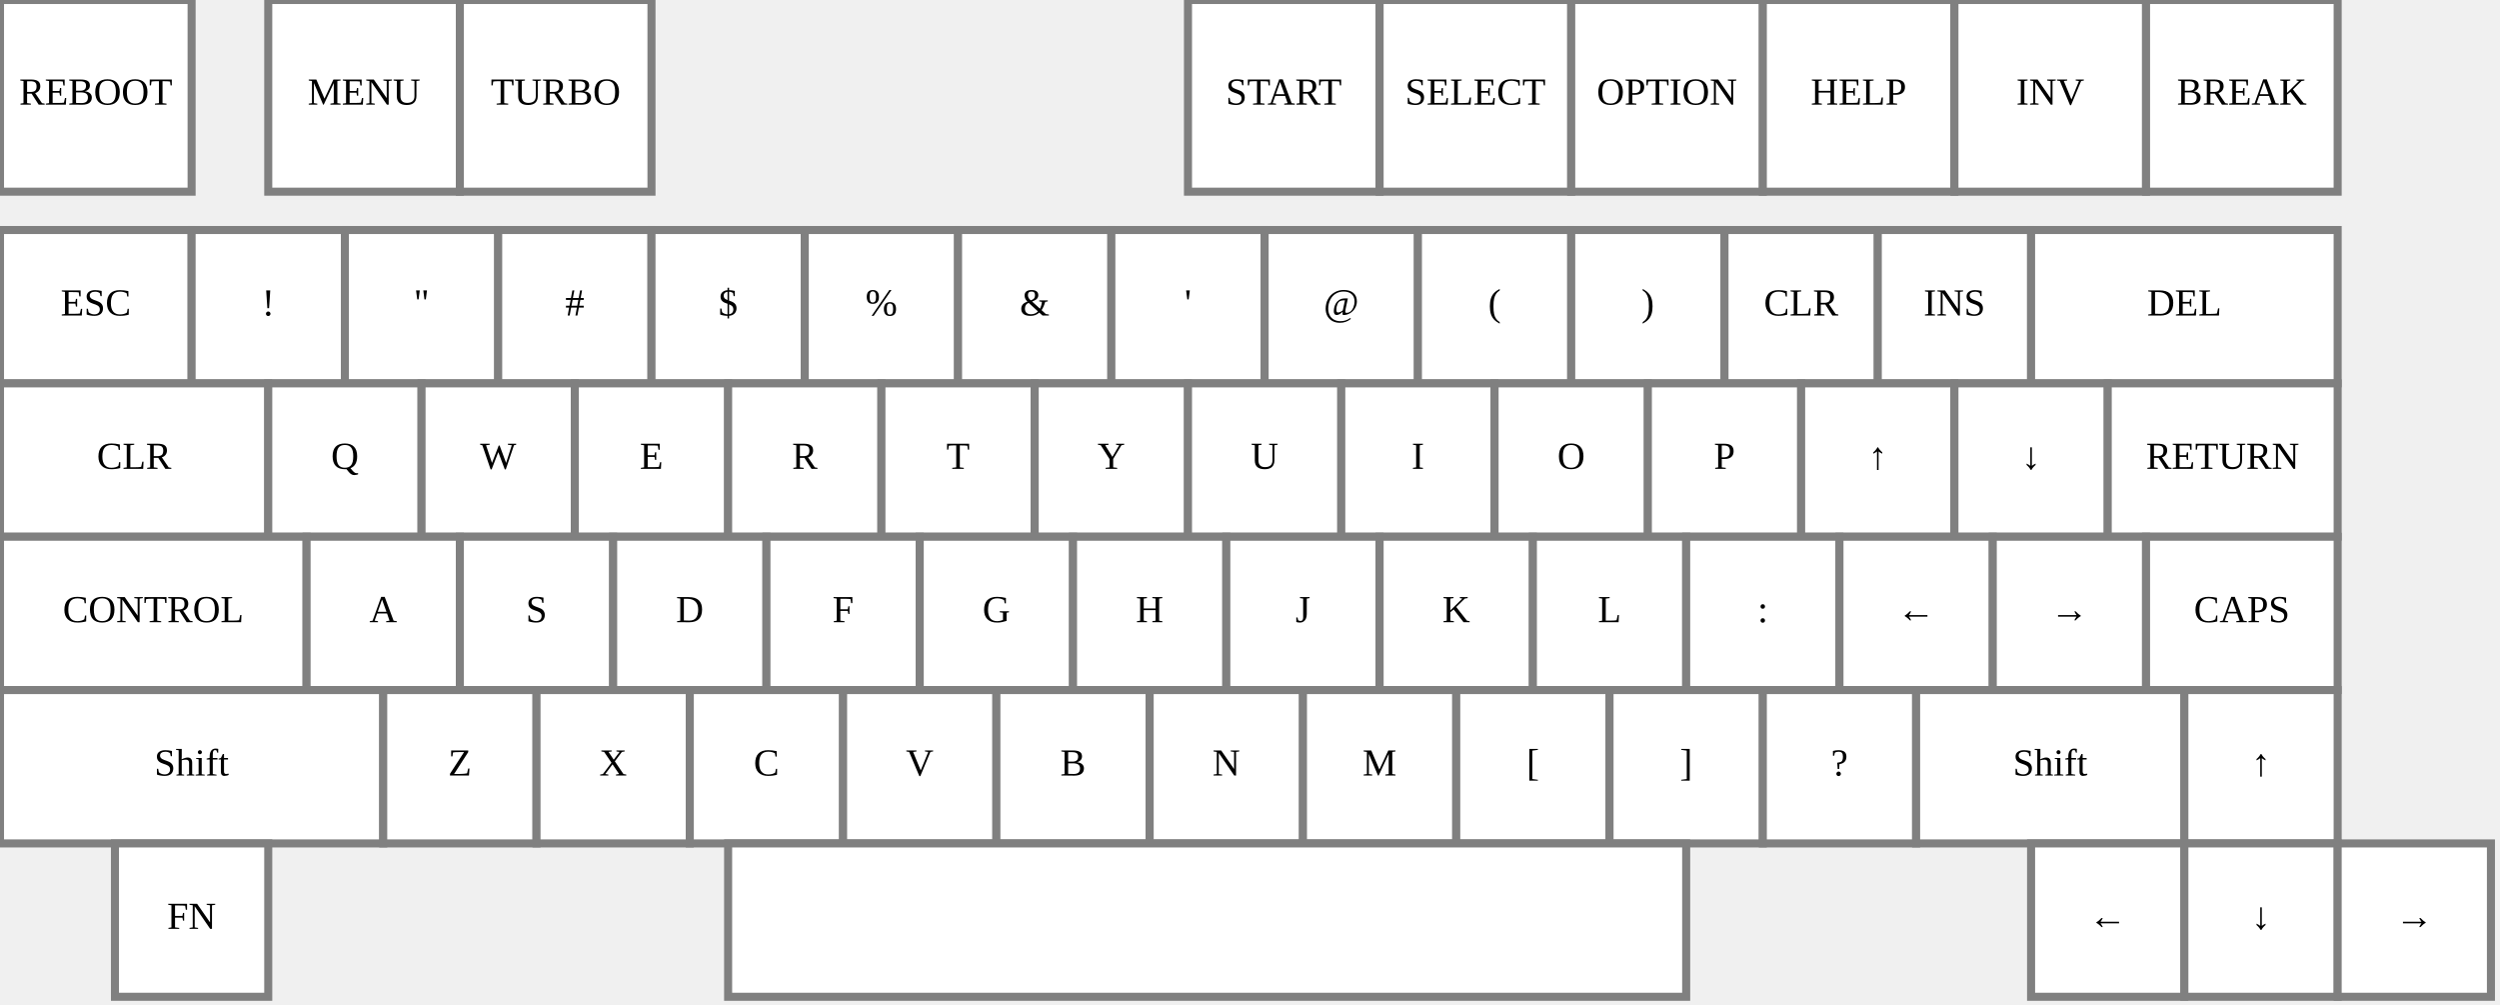
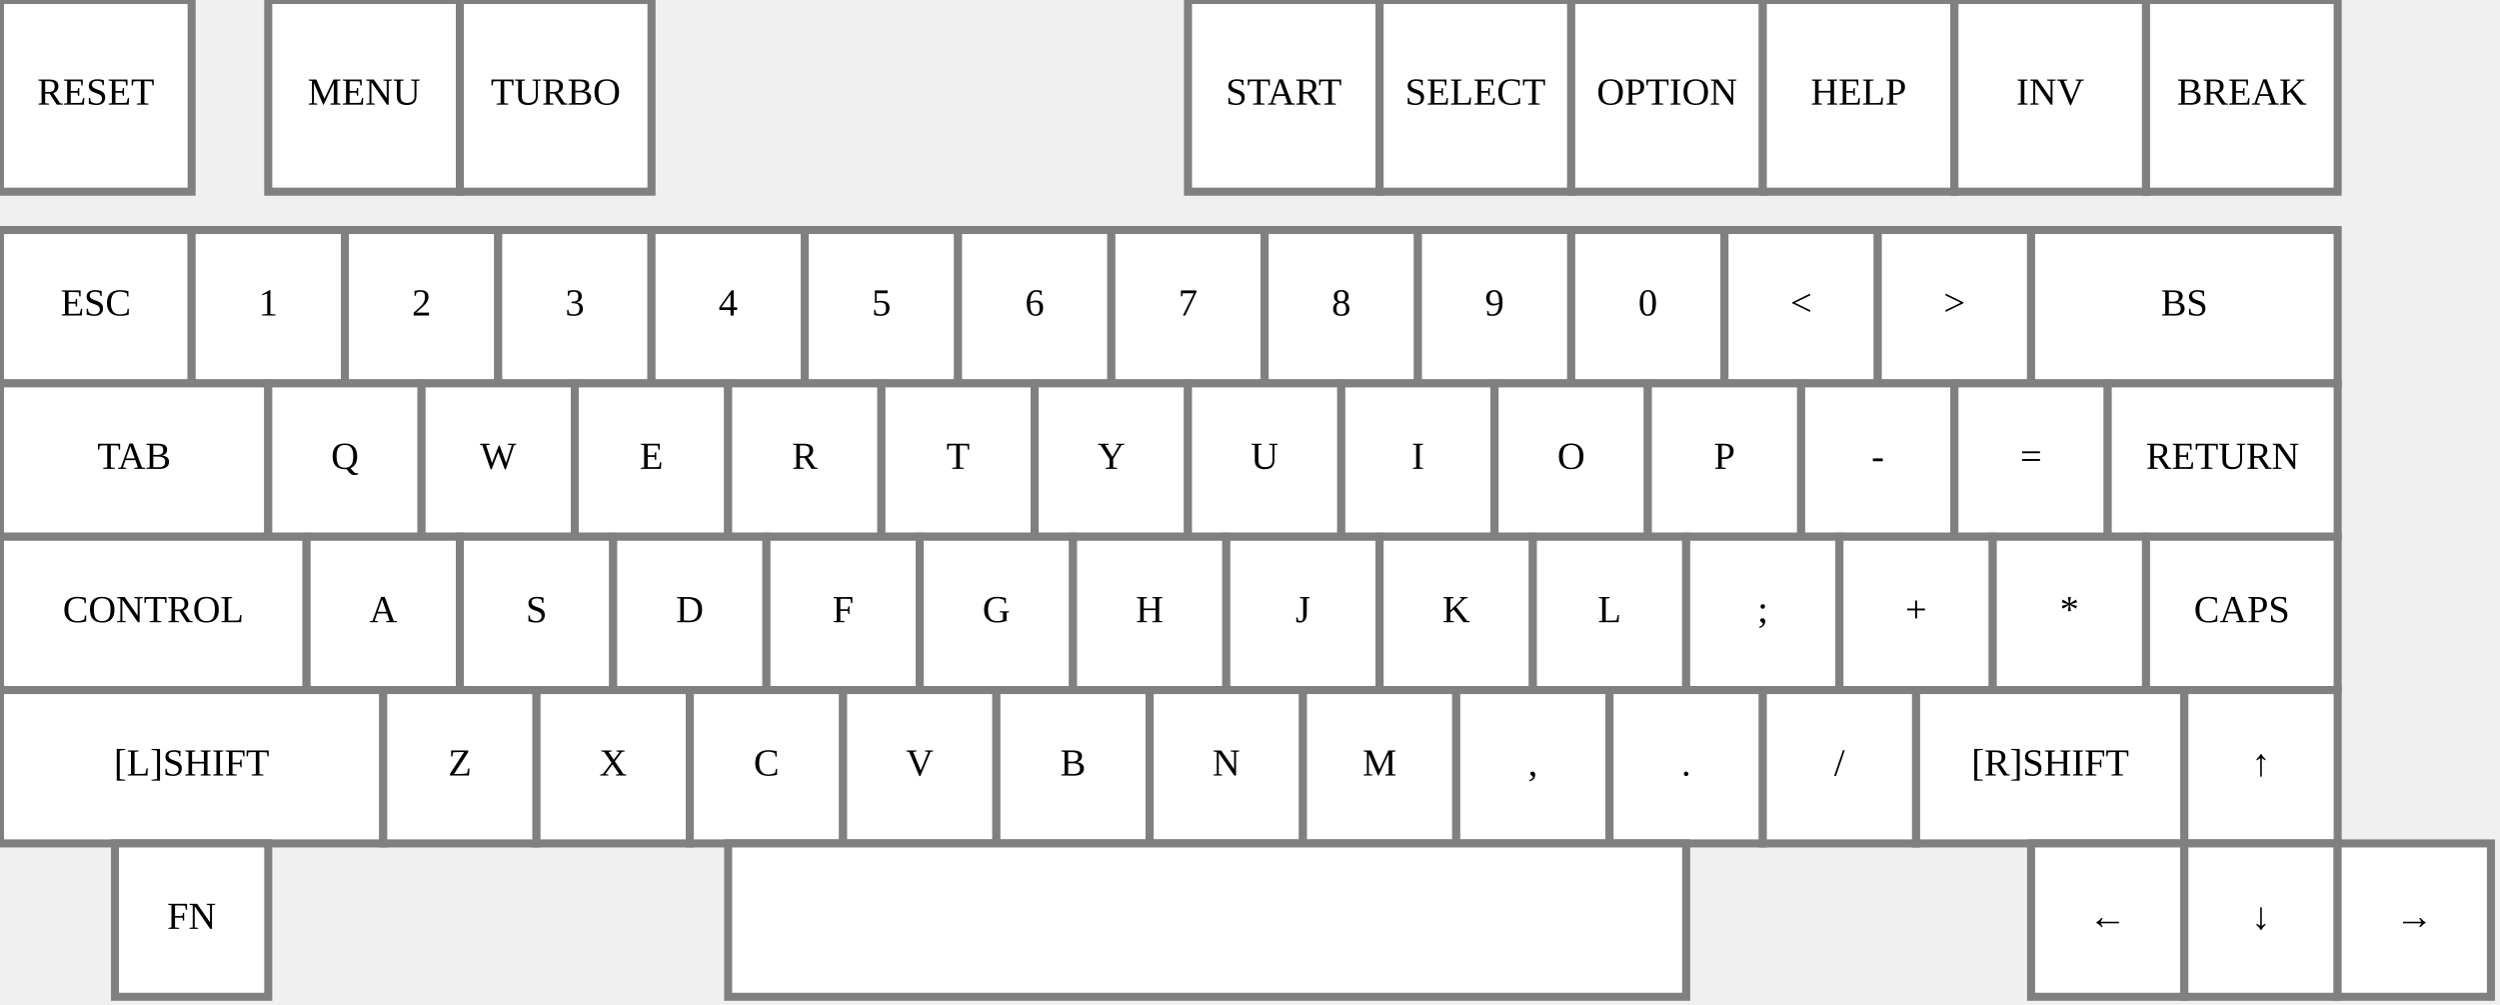
<svg xmlns="http://www.w3.org/2000/svg" baseProfile="full" height="100%" version="1.1" width="100%">
  <defs />
  <g fill="red" id="shapes">
    <rect fill="white" height="23.8mm" stroke="gray" stroke-width="1mm" width="23.8mm" x="0.0mm" y="0.0mm" />
    <rect fill="white" height="23.8mm" stroke="gray" stroke-width="1mm" width="23.8mm" x="33.32mm" y="0.0mm" />
    <rect fill="white" height="23.8mm" stroke="gray" stroke-width="1mm" width="23.8mm" x="57.12mm" y="0.0mm" />
    <rect fill="white" height="23.8mm" stroke="gray" stroke-width="1mm" width="23.8mm" x="147.56mm" y="0.0mm" />
    <rect fill="white" height="23.8mm" stroke="gray" stroke-width="1mm" width="23.8mm" x="171.36mm" y="0.0mm" />
    <rect fill="white" height="23.8mm" stroke="gray" stroke-width="1mm" width="23.8mm" x="195.16mm" y="0.0mm" />
    <rect fill="white" height="23.8mm" stroke="gray" stroke-width="1mm" width="23.8mm" x="218.96mm" y="0.0mm" />
    <rect fill="white" height="23.8mm" stroke="gray" stroke-width="1mm" width="23.8mm" x="242.76mm" y="0.0mm" />
    <rect fill="white" height="23.8mm" stroke="gray" stroke-width="1mm" width="23.8mm" x="266.56mm" y="0.0mm" />
    <rect fill="white" height="19.04mm" stroke="gray" stroke-width="1mm" width="23.8mm" x="0.0mm" y="28.56mm" />
    <rect fill="white" height="19.04mm" stroke="gray" stroke-width="1mm" width="19.04mm" x="23.8mm" y="28.56mm" />
    <rect fill="white" height="19.04mm" stroke="gray" stroke-width="1mm" width="19.04mm" x="42.84mm" y="28.56mm" />
    <rect fill="white" height="19.04mm" stroke="gray" stroke-width="1mm" width="19.04mm" x="61.88mm" y="28.56mm" />
    <rect fill="white" height="19.04mm" stroke="gray" stroke-width="1mm" width="19.04mm" x="80.92mm" y="28.56mm" />
    <rect fill="white" height="19.04mm" stroke="gray" stroke-width="1mm" width="19.04mm" x="99.96mm" y="28.56mm" />
    <rect fill="white" height="19.04mm" stroke="gray" stroke-width="1mm" width="19.04mm" x="119.0mm" y="28.56mm" />
    <rect fill="white" height="19.04mm" stroke="gray" stroke-width="1mm" width="19.04mm" x="138.04mm" y="28.56mm" />
    <rect fill="white" height="19.04mm" stroke="gray" stroke-width="1mm" width="19.04mm" x="157.08mm" y="28.56mm" />
    <rect fill="white" height="19.04mm" stroke="gray" stroke-width="1mm" width="19.04mm" x="176.12mm" y="28.56mm" />
    <rect fill="white" height="19.04mm" stroke="gray" stroke-width="1mm" width="19.04mm" x="195.16mm" y="28.56mm" />
    <rect fill="white" height="19.04mm" stroke="gray" stroke-width="1mm" width="19.04mm" x="214.2mm" y="28.56mm" />
    <rect fill="white" height="19.04mm" stroke="gray" stroke-width="1mm" width="19.04mm" x="233.24mm" y="28.56mm" />
    <rect fill="white" height="19.04mm" stroke="gray" stroke-width="1mm" width="38.08mm" x="252.28mm" y="28.56mm" />
    <rect fill="white" height="19.04mm" stroke="gray" stroke-width="1mm" width="33.32mm" x="0.0mm" y="47.6mm" />
    <rect fill="white" height="19.04mm" stroke="gray" stroke-width="1mm" width="19.04mm" x="33.32mm" y="47.6mm" />
    <rect fill="white" height="19.04mm" stroke="gray" stroke-width="1mm" width="19.04mm" x="52.36mm" y="47.6mm" />
    <rect fill="white" height="19.04mm" stroke="gray" stroke-width="1mm" width="19.04mm" x="71.4mm" y="47.6mm" />
    <rect fill="white" height="19.04mm" stroke="gray" stroke-width="1mm" width="19.04mm" x="90.44mm" y="47.6mm" />
    <rect fill="white" height="19.04mm" stroke="gray" stroke-width="1mm" width="19.04mm" x="109.48mm" y="47.6mm" />
    <rect fill="white" height="19.04mm" stroke="gray" stroke-width="1mm" width="19.04mm" x="128.52mm" y="47.6mm" />
    <rect fill="white" height="19.04mm" stroke="gray" stroke-width="1mm" width="19.04mm" x="147.56mm" y="47.6mm" />
    <rect fill="white" height="19.04mm" stroke="gray" stroke-width="1mm" width="19.04mm" x="166.6mm" y="47.6mm" />
    <rect fill="white" height="19.04mm" stroke="gray" stroke-width="1mm" width="19.04mm" x="185.64mm" y="47.6mm" />
    <rect fill="white" height="19.04mm" stroke="gray" stroke-width="1mm" width="19.04mm" x="204.68mm" y="47.6mm" />
    <rect fill="white" height="19.04mm" stroke="gray" stroke-width="1mm" width="19.04mm" x="223.72mm" y="47.6mm" />
    <rect fill="white" height="19.04mm" stroke="gray" stroke-width="1mm" width="19.04mm" x="242.76mm" y="47.6mm" />
    <rect fill="white" height="19.04mm" stroke="gray" stroke-width="1mm" width="28.56mm" x="261.8mm" y="47.6mm" />
    <rect fill="white" height="19.04mm" stroke="gray" stroke-width="1mm" width="38.08mm" x="0.0mm" y="66.64mm" />
    <rect fill="white" height="19.04mm" stroke="gray" stroke-width="1mm" width="19.04mm" x="38.08mm" y="66.64mm" />
    <rect fill="white" height="19.04mm" stroke="gray" stroke-width="1mm" width="19.04mm" x="57.12mm" y="66.64mm" />
    <rect fill="white" height="19.04mm" stroke="gray" stroke-width="1mm" width="19.04mm" x="76.16mm" y="66.64mm" />
    <rect fill="white" height="19.04mm" stroke="gray" stroke-width="1mm" width="19.04mm" x="95.2mm" y="66.64mm" />
    <rect fill="white" height="19.04mm" stroke="gray" stroke-width="1mm" width="19.04mm" x="114.24mm" y="66.64mm" />
    <rect fill="white" height="19.04mm" stroke="gray" stroke-width="1mm" width="19.04mm" x="133.28mm" y="66.64mm" />
    <rect fill="white" height="19.04mm" stroke="gray" stroke-width="1mm" width="19.04mm" x="152.32mm" y="66.64mm" />
    <rect fill="white" height="19.04mm" stroke="gray" stroke-width="1mm" width="19.04mm" x="171.36mm" y="66.64mm" />
    <rect fill="white" height="19.04mm" stroke="gray" stroke-width="1mm" width="19.04mm" x="190.4mm" y="66.64mm" />
    <rect fill="white" height="19.04mm" stroke="gray" stroke-width="1mm" width="19.04mm" x="209.44mm" y="66.64mm" />
    <rect fill="white" height="19.04mm" stroke="gray" stroke-width="1mm" width="19.04mm" x="228.48mm" y="66.64mm" />
    <rect fill="white" height="19.04mm" stroke="gray" stroke-width="1mm" width="19.04mm" x="247.52mm" y="66.64mm" />
    <rect fill="white" height="19.04mm" stroke="gray" stroke-width="1mm" width="23.8mm" x="266.56mm" y="66.64mm" />
    <rect fill="white" height="19.04mm" stroke="gray" stroke-width="1mm" width="47.6mm" x="0.0mm" y="85.68mm" />
    <rect fill="white" height="19.04mm" stroke="gray" stroke-width="1mm" width="19.04mm" x="47.6mm" y="85.68mm" />
    <rect fill="white" height="19.04mm" stroke="gray" stroke-width="1mm" width="19.04mm" x="66.64mm" y="85.68mm" />
    <rect fill="white" height="19.04mm" stroke="gray" stroke-width="1mm" width="19.04mm" x="85.68mm" y="85.68mm" />
    <rect fill="white" height="19.04mm" stroke="gray" stroke-width="1mm" width="19.04mm" x="104.72mm" y="85.68mm" />
    <rect fill="white" height="19.04mm" stroke="gray" stroke-width="1mm" width="19.04mm" x="123.76mm" y="85.68mm" />
    <rect fill="white" height="19.04mm" stroke="gray" stroke-width="1mm" width="19.04mm" x="142.8mm" y="85.68mm" />
    <rect fill="white" height="19.04mm" stroke="gray" stroke-width="1mm" width="19.04mm" x="161.84mm" y="85.68mm" />
    <rect fill="white" height="19.04mm" stroke="gray" stroke-width="1mm" width="19.04mm" x="180.88mm" y="85.68mm" />
    <rect fill="white" height="19.04mm" stroke="gray" stroke-width="1mm" width="19.04mm" x="199.92mm" y="85.68mm" />
    <rect fill="white" height="19.04mm" stroke="gray" stroke-width="1mm" width="19.04mm" x="218.96mm" y="85.68mm" />
    <rect fill="white" height="19.04mm" stroke="gray" stroke-width="1mm" width="33.32mm" x="238.0mm" y="85.68mm" />
    <rect fill="white" height="19.04mm" stroke="gray" stroke-width="1mm" width="19.04mm" x="271.32mm" y="85.68mm" />
    <rect fill="white" height="19.04mm" stroke="gray" stroke-width="1mm" width="19.04mm" x="14.28mm" y="104.72mm" />
    <rect fill="white" height="19.04mm" stroke="gray" stroke-width="1mm" width="119.0mm" x="90.44mm" y="104.72mm" />
    <rect fill="white" height="19.04mm" stroke="gray" stroke-width="1mm" width="19.04mm" x="252.28mm" y="104.72mm" />
    <rect fill="white" height="19.04mm" stroke="gray" stroke-width="1mm" width="19.04mm" x="271.32mm" y="104.72mm" />
    <rect fill="white" height="19.04mm" stroke="gray" stroke-width="1mm" width="19.04mm" x="290.36mm" y="104.72mm" />
  </g>
  <g fill="black" font-size="4.76mm">
-     <text dominant-baseline="middle" style="text-shadow: 2px 2px;" text-anchor="middle" x="11.9mm" y="11.9mm">REBOOT</text>
+     <text dominant-baseline="middle" style="text-shadow: 2px 2px;" text-anchor="middle" x="11.9mm" y="11.9mm">RESET</text>
    <text dominant-baseline="middle" style="text-shadow: 2px 2px;" text-anchor="middle" x="45.22mm" y="11.9mm">MENU</text>
    <text dominant-baseline="middle" style="text-shadow: 2px 2px;" text-anchor="middle" x="69.02mm" y="11.9mm">TURBO</text>
    <text dominant-baseline="middle" style="text-shadow: 2px 2px;" text-anchor="middle" x="159.46mm" y="11.9mm">START</text>
    <text dominant-baseline="middle" style="text-shadow: 2px 2px;" text-anchor="middle" x="183.26mm" y="11.9mm">SELECT</text>
    <text dominant-baseline="middle" style="text-shadow: 2px 2px;" text-anchor="middle" x="207.06mm" y="11.9mm">OPTION</text>
    <text dominant-baseline="middle" style="text-shadow: 2px 2px;" text-anchor="middle" x="230.86mm" y="11.9mm">HELP</text>
    <text dominant-baseline="middle" style="text-shadow: 2px 2px;" text-anchor="middle" x="254.66mm" y="11.9mm">INV</text>
    <text dominant-baseline="middle" style="text-shadow: 2px 2px;" text-anchor="middle" x="278.46mm" y="11.9mm">BREAK</text>
    <text dominant-baseline="middle" style="text-shadow: 2px 2px;" text-anchor="middle" x="11.9mm" y="38.08mm">ESC</text>
-     <text dominant-baseline="middle" style="text-shadow: 2px 2px;" text-anchor="middle" x="33.32mm" y="38.08mm">!</text>
-     <text dominant-baseline="middle" style="text-shadow: 2px 2px;" text-anchor="middle" x="52.36mm" y="38.08mm">"</text>
-     <text dominant-baseline="middle" style="text-shadow: 2px 2px;" text-anchor="middle" x="71.4mm" y="38.08mm">#</text>
-     <text dominant-baseline="middle" style="text-shadow: 2px 2px;" text-anchor="middle" x="90.44mm" y="38.08mm">$</text>
-     <text dominant-baseline="middle" style="text-shadow: 2px 2px;" text-anchor="middle" x="109.48mm" y="38.08mm">%</text>
-     <text dominant-baseline="middle" style="text-shadow: 2px 2px;" text-anchor="middle" x="128.52mm" y="38.08mm">&amp;</text>
-     <text dominant-baseline="middle" style="text-shadow: 2px 2px;" text-anchor="middle" x="147.56mm" y="38.08mm">'</text>
-     <text dominant-baseline="middle" style="text-shadow: 2px 2px;" text-anchor="middle" x="166.6mm" y="38.08mm">@</text>
-     <text dominant-baseline="middle" style="text-shadow: 2px 2px;" text-anchor="middle" x="185.64mm" y="38.08mm">(</text>
-     <text dominant-baseline="middle" style="text-shadow: 2px 2px;" text-anchor="middle" x="204.68mm" y="38.08mm">)</text>
-     <text dominant-baseline="middle" style="text-shadow: 2px 2px;" text-anchor="middle" x="223.72mm" y="38.08mm">CLR</text>
-     <text dominant-baseline="middle" style="text-shadow: 2px 2px;" text-anchor="middle" x="242.76mm" y="38.08mm">INS</text>
-     <text dominant-baseline="middle" style="text-shadow: 2px 2px;" text-anchor="middle" x="271.32mm" y="38.08mm">DEL</text>
-     <text dominant-baseline="middle" style="text-shadow: 2px 2px;" text-anchor="middle" x="16.66mm" y="57.12mm">CLR</text>
+     <text dominant-baseline="middle" style="text-shadow: 2px 2px;" text-anchor="middle" x="33.32mm" y="38.08mm">1</text>
+     <text dominant-baseline="middle" style="text-shadow: 2px 2px;" text-anchor="middle" x="52.36mm" y="38.08mm">2</text>
+     <text dominant-baseline="middle" style="text-shadow: 2px 2px;" text-anchor="middle" x="71.4mm" y="38.08mm">3</text>
+     <text dominant-baseline="middle" style="text-shadow: 2px 2px;" text-anchor="middle" x="90.44mm" y="38.08mm">4</text>
+     <text dominant-baseline="middle" style="text-shadow: 2px 2px;" text-anchor="middle" x="109.48mm" y="38.08mm">5</text>
+     <text dominant-baseline="middle" style="text-shadow: 2px 2px;" text-anchor="middle" x="128.52mm" y="38.08mm">6</text>
+     <text dominant-baseline="middle" style="text-shadow: 2px 2px;" text-anchor="middle" x="147.56mm" y="38.08mm">7</text>
+     <text dominant-baseline="middle" style="text-shadow: 2px 2px;" text-anchor="middle" x="166.6mm" y="38.08mm">8</text>
+     <text dominant-baseline="middle" style="text-shadow: 2px 2px;" text-anchor="middle" x="185.64mm" y="38.08mm">9</text>
+     <text dominant-baseline="middle" style="text-shadow: 2px 2px;" text-anchor="middle" x="204.68mm" y="38.08mm">0</text>
+     <text dominant-baseline="middle" style="text-shadow: 2px 2px;" text-anchor="middle" x="223.72mm" y="38.08mm">&lt;</text>
+     <text dominant-baseline="middle" style="text-shadow: 2px 2px;" text-anchor="middle" x="242.76mm" y="38.08mm">&gt;</text>
+     <text dominant-baseline="middle" style="text-shadow: 2px 2px;" text-anchor="middle" x="271.32mm" y="38.08mm">BS</text>
+     <text dominant-baseline="middle" style="text-shadow: 2px 2px;" text-anchor="middle" x="16.66mm" y="57.12mm">TAB</text>
    <text dominant-baseline="middle" style="text-shadow: 2px 2px;" text-anchor="middle" x="42.84mm" y="57.12mm">Q</text>
    <text dominant-baseline="middle" style="text-shadow: 2px 2px;" text-anchor="middle" x="61.88mm" y="57.12mm">W</text>
    <text dominant-baseline="middle" style="text-shadow: 2px 2px;" text-anchor="middle" x="80.92mm" y="57.12mm">E</text>
    <text dominant-baseline="middle" style="text-shadow: 2px 2px;" text-anchor="middle" x="99.96mm" y="57.12mm">R</text>
    <text dominant-baseline="middle" style="text-shadow: 2px 2px;" text-anchor="middle" x="119mm" y="57.12mm">T</text>
    <text dominant-baseline="middle" style="text-shadow: 2px 2px;" text-anchor="middle" x="138.04mm" y="57.12mm">Y</text>
    <text dominant-baseline="middle" style="text-shadow: 2px 2px;" text-anchor="middle" x="157.08mm" y="57.12mm">U</text>
    <text dominant-baseline="middle" style="text-shadow: 2px 2px;" text-anchor="middle" x="176.12mm" y="57.12mm">I</text>
    <text dominant-baseline="middle" style="text-shadow: 2px 2px;" text-anchor="middle" x="195.16mm" y="57.12mm">O</text>
    <text dominant-baseline="middle" style="text-shadow: 2px 2px;" text-anchor="middle" x="214.2mm" y="57.12mm">P</text>
-     <text dominant-baseline="middle" style="text-shadow: 2px 2px;" text-anchor="middle" x="233.24mm" y="57.12mm">↑</text>
-     <text dominant-baseline="middle" style="text-shadow: 2px 2px;" text-anchor="middle" x="252.28mm" y="57.12mm">↓</text>
+     <text dominant-baseline="middle" style="text-shadow: 2px 2px;" text-anchor="middle" x="233.24mm" y="57.12mm">-</text>
+     <text dominant-baseline="middle" style="text-shadow: 2px 2px;" text-anchor="middle" x="252.28mm" y="57.12mm">=</text>
    <text dominant-baseline="middle" style="text-shadow: 2px 2px;" text-anchor="middle" x="276.08mm" y="57.12mm">RETURN</text>
    <text dominant-baseline="middle" style="text-shadow: 2px 2px;" text-anchor="middle" x="19.04mm" y="76.16mm">CONTROL</text>
    <text dominant-baseline="middle" style="text-shadow: 2px 2px;" text-anchor="middle" x="47.6mm" y="76.16mm">A</text>
    <text dominant-baseline="middle" style="text-shadow: 2px 2px;" text-anchor="middle" x="66.64mm" y="76.16mm">S</text>
    <text dominant-baseline="middle" style="text-shadow: 2px 2px;" text-anchor="middle" x="85.68mm" y="76.16mm">D</text>
    <text dominant-baseline="middle" style="text-shadow: 2px 2px;" text-anchor="middle" x="104.72mm" y="76.16mm">F</text>
    <text dominant-baseline="middle" style="text-shadow: 2px 2px;" text-anchor="middle" x="123.76mm" y="76.16mm">G</text>
    <text dominant-baseline="middle" style="text-shadow: 2px 2px;" text-anchor="middle" x="142.8mm" y="76.16mm">H</text>
    <text dominant-baseline="middle" style="text-shadow: 2px 2px;" text-anchor="middle" x="161.84mm" y="76.16mm">J</text>
    <text dominant-baseline="middle" style="text-shadow: 2px 2px;" text-anchor="middle" x="180.88mm" y="76.16mm">K</text>
    <text dominant-baseline="middle" style="text-shadow: 2px 2px;" text-anchor="middle" x="199.92mm" y="76.16mm">L</text>
-     <text dominant-baseline="middle" style="text-shadow: 2px 2px;" text-anchor="middle" x="218.96mm" y="76.16mm">:</text>
-     <text dominant-baseline="middle" style="text-shadow: 2px 2px;" text-anchor="middle" x="238.0mm" y="76.16mm">←</text>
-     <text dominant-baseline="middle" style="text-shadow: 2px 2px;" text-anchor="middle" x="257.04mm" y="76.16mm">→</text>
+     <text dominant-baseline="middle" style="text-shadow: 2px 2px;" text-anchor="middle" x="218.96mm" y="76.16mm">;</text>
+     <text dominant-baseline="middle" style="text-shadow: 2px 2px;" text-anchor="middle" x="238.0mm" y="76.16mm">+</text>
+     <text dominant-baseline="middle" style="text-shadow: 2px 2px;" text-anchor="middle" x="257.04mm" y="76.16mm">*</text>
    <text dominant-baseline="middle" style="text-shadow: 2px 2px;" text-anchor="middle" x="278.46mm" y="76.16mm">CAPS</text>
-     <text dominant-baseline="middle" style="text-shadow: 2px 2px;" text-anchor="middle" x="23.8mm" y="95.2mm">Shift</text>
+     <text dominant-baseline="middle" style="text-shadow: 2px 2px;" text-anchor="middle" x="23.8mm" y="95.2mm">[L]SHIFT</text>
    <text dominant-baseline="middle" style="text-shadow: 2px 2px;" text-anchor="middle" x="57.12mm" y="95.2mm">Z</text>
    <text dominant-baseline="middle" style="text-shadow: 2px 2px;" text-anchor="middle" x="76.16mm" y="95.2mm">X</text>
    <text dominant-baseline="middle" style="text-shadow: 2px 2px;" text-anchor="middle" x="95.2mm" y="95.2mm">C</text>
    <text dominant-baseline="middle" style="text-shadow: 2px 2px;" text-anchor="middle" x="114.24mm" y="95.2mm">V</text>
    <text dominant-baseline="middle" style="text-shadow: 2px 2px;" text-anchor="middle" x="133.28mm" y="95.2mm">B</text>
    <text dominant-baseline="middle" style="text-shadow: 2px 2px;" text-anchor="middle" x="152.32mm" y="95.2mm">N</text>
    <text dominant-baseline="middle" style="text-shadow: 2px 2px;" text-anchor="middle" x="171.36mm" y="95.2mm">M</text>
-     <text dominant-baseline="middle" style="text-shadow: 2px 2px;" text-anchor="middle" x="190.4mm" y="95.2mm">[</text>
-     <text dominant-baseline="middle" style="text-shadow: 2px 2px;" text-anchor="middle" x="209.44mm" y="95.2mm">]</text>
-     <text dominant-baseline="middle" style="text-shadow: 2px 2px;" text-anchor="middle" x="228.48mm" y="95.2mm">?</text>
-     <text dominant-baseline="middle" style="text-shadow: 2px 2px;" text-anchor="middle" x="254.66mm" y="95.2mm">Shift</text>
+     <text dominant-baseline="middle" style="text-shadow: 2px 2px;" text-anchor="middle" x="190.4mm" y="95.2mm">,</text>
+     <text dominant-baseline="middle" style="text-shadow: 2px 2px;" text-anchor="middle" x="209.44mm" y="95.2mm">.</text>
+     <text dominant-baseline="middle" style="text-shadow: 2px 2px;" text-anchor="middle" x="228.48mm" y="95.2mm">/</text>
+     <text dominant-baseline="middle" style="text-shadow: 2px 2px;" text-anchor="middle" x="254.66mm" y="95.2mm">[R]SHIFT</text>
    <text dominant-baseline="middle" style="text-shadow: 2px 2px;" text-anchor="middle" x="280.84mm" y="95.2mm">↑</text>
    <text dominant-baseline="middle" style="text-shadow: 2px 2px;" text-anchor="middle" x="23.8mm" y="114.24mm">FN</text>
    <text dominant-baseline="middle" style="text-shadow: 2px 2px;" text-anchor="middle" x="149.94mm" y="114.24mm" />
    <text dominant-baseline="middle" style="text-shadow: 2px 2px;" text-anchor="middle" x="261.8mm" y="114.24mm">←</text>
    <text dominant-baseline="middle" style="text-shadow: 2px 2px;" text-anchor="middle" x="280.84mm" y="114.24mm">↓</text>
    <text dominant-baseline="middle" style="text-shadow: 2px 2px;" text-anchor="middle" x="299.88mm" y="114.24mm">→</text>
  </g>
</svg>
